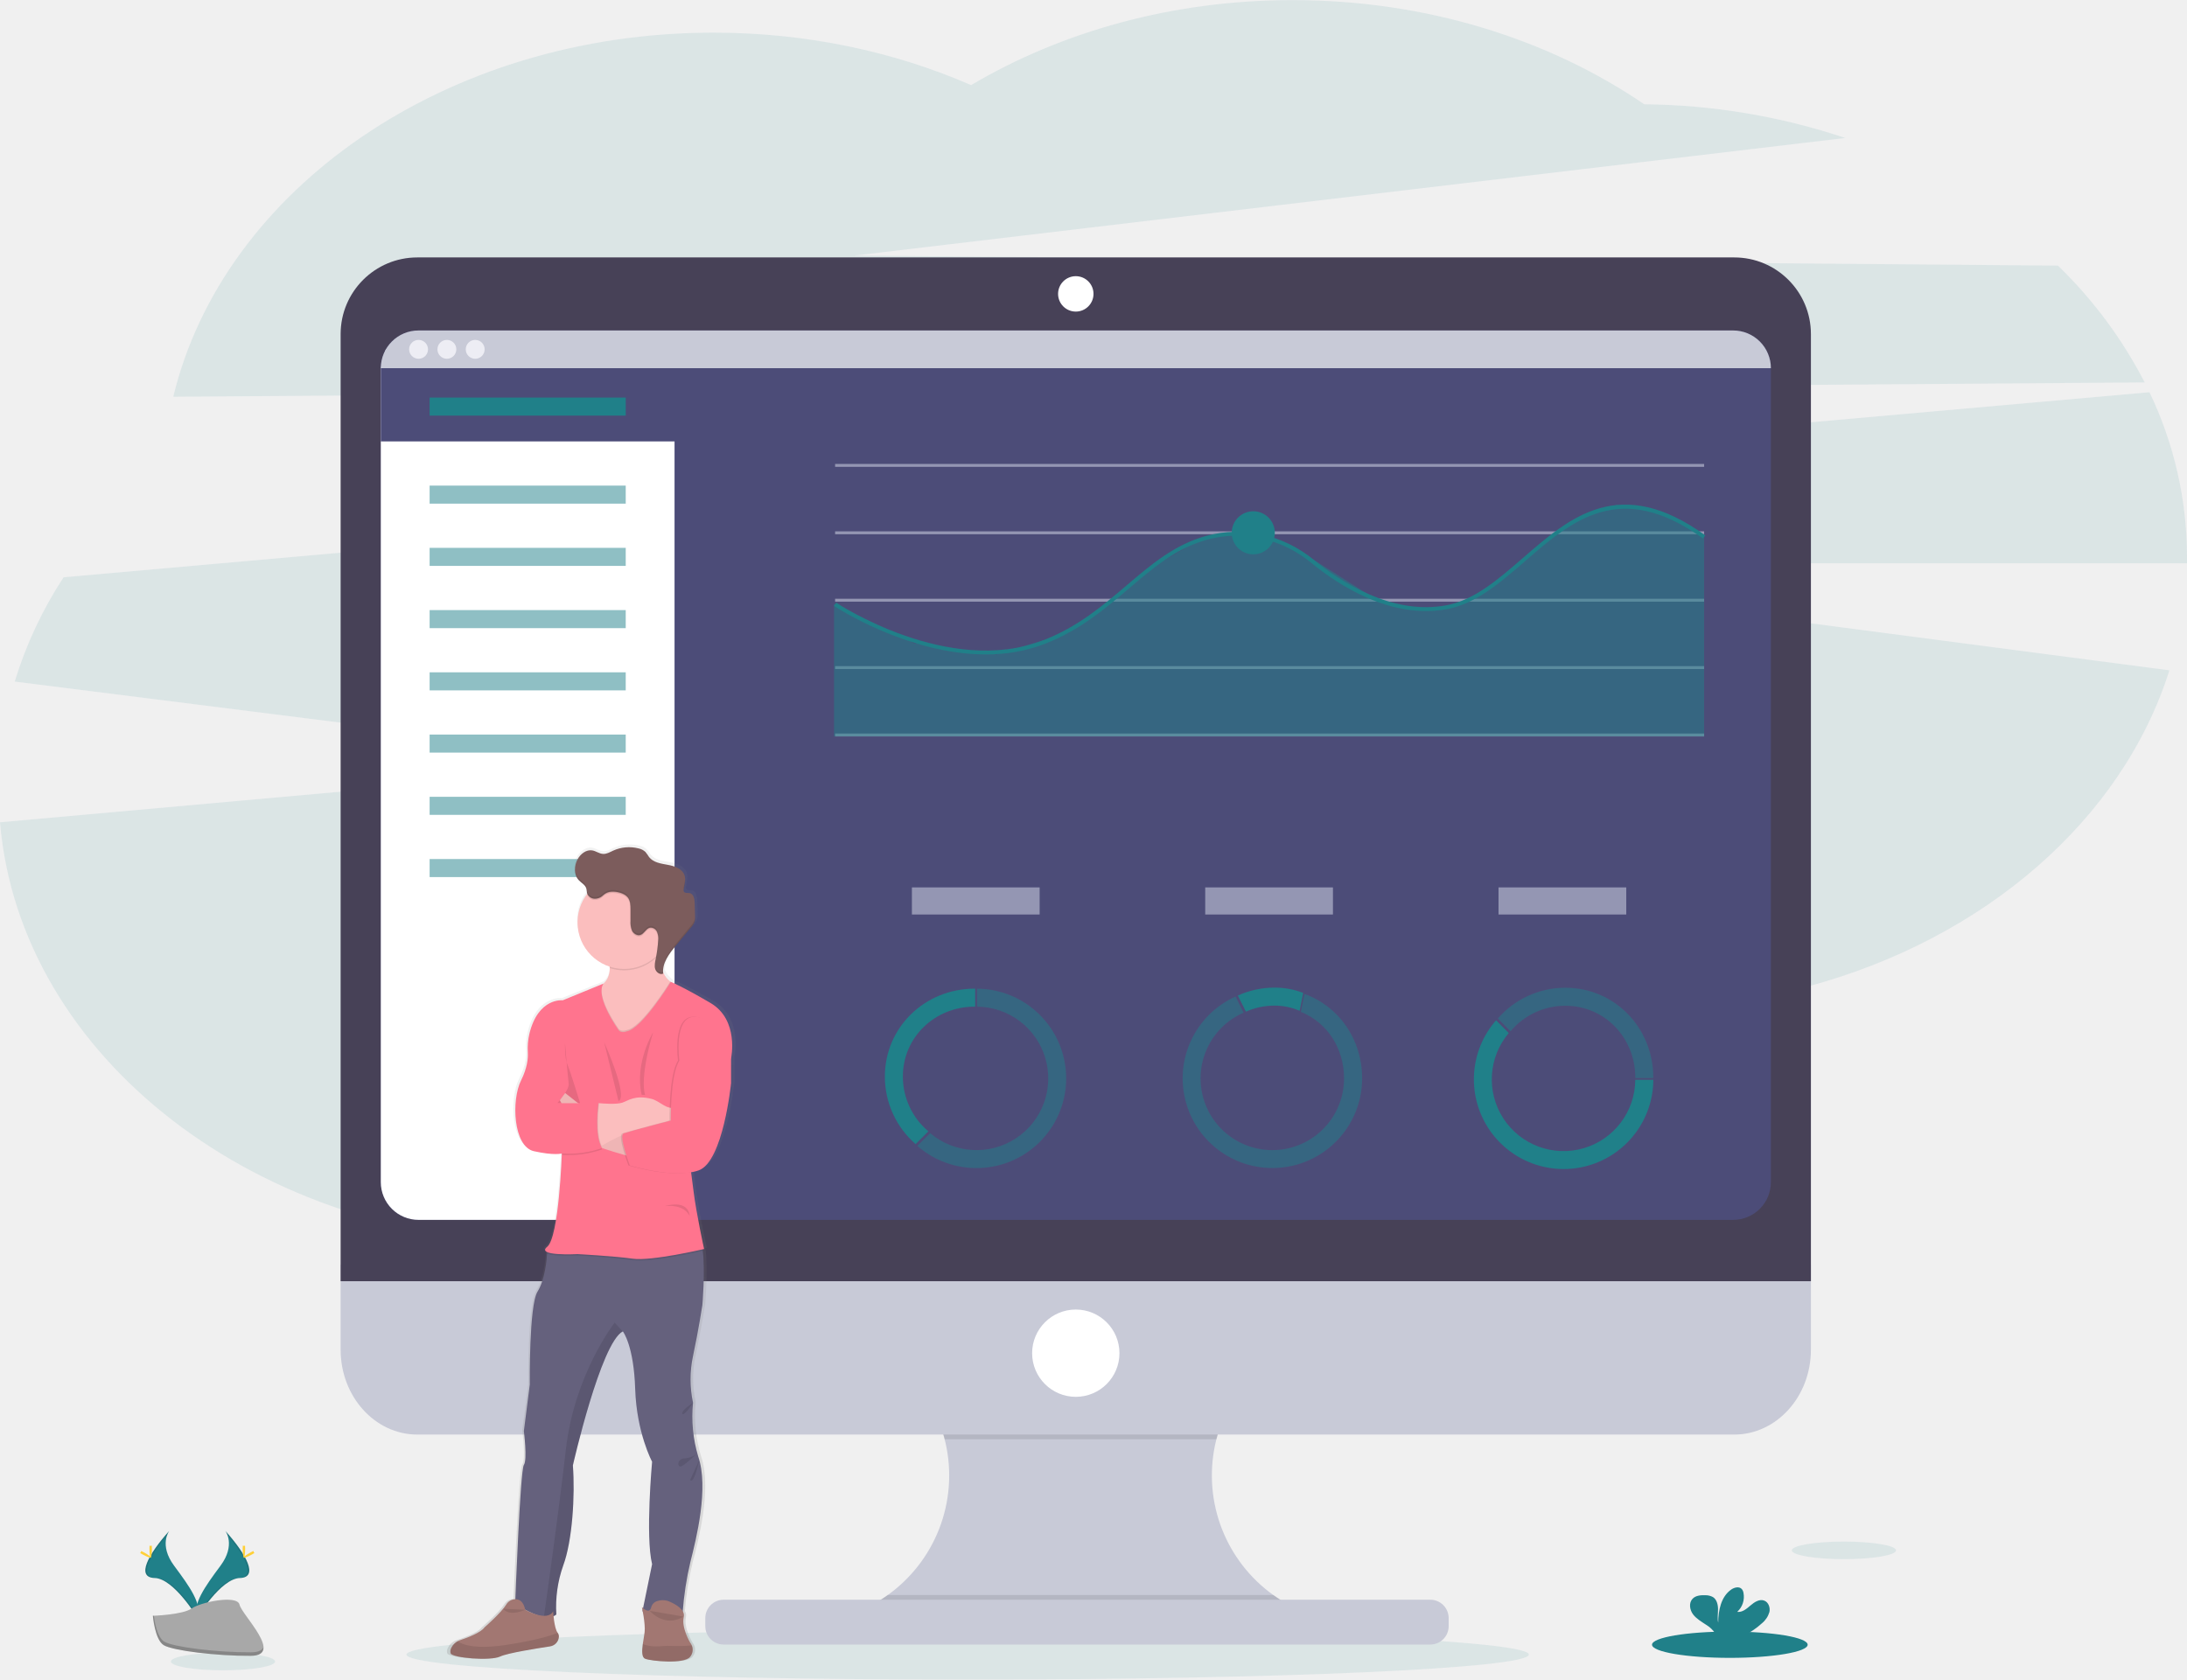
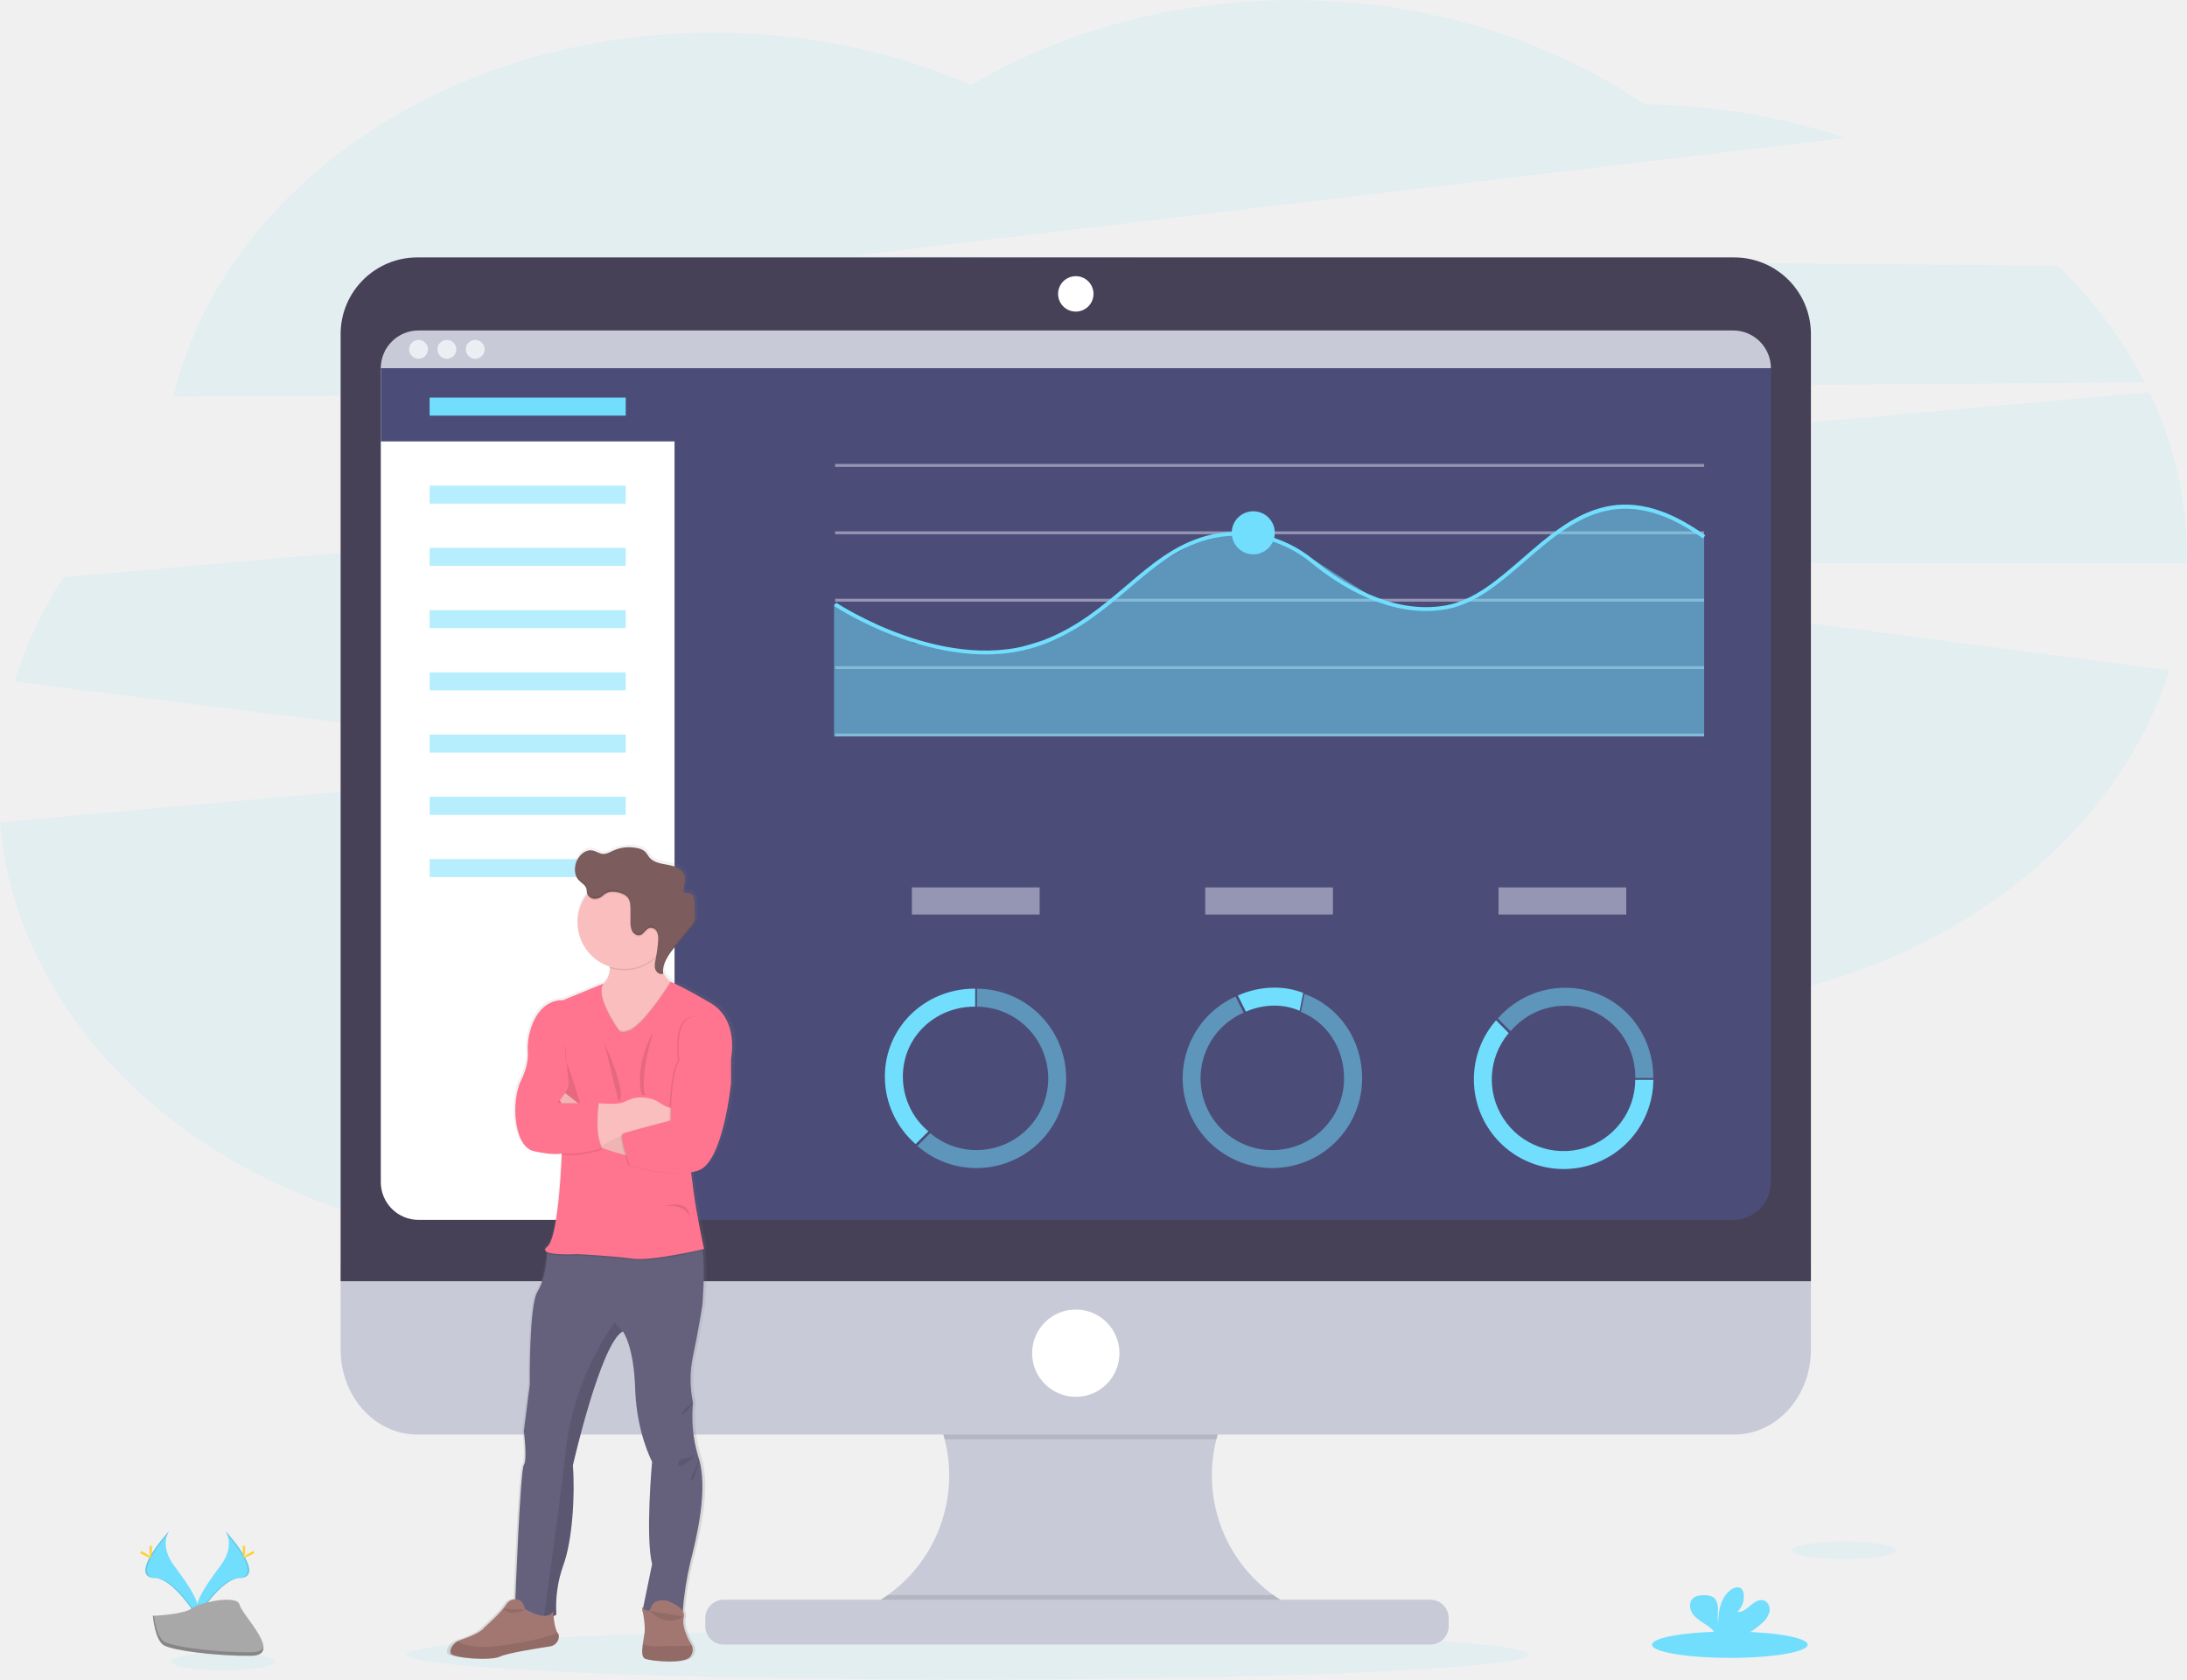
<svg xmlns="http://www.w3.org/2000/svg" id="cb7db7bb-371f-430c-ab8e-9f8547f8cfe6" data-name="Layer 1" width="1130" height="868.1" viewBox="0 0 1130 868.1">
  <defs>
    <linearGradient id="be60935f-ac8f-4117-88a8-c3e19524f342" x1="340.5" y1="874.69" x2="340.5" y2="452.37" gradientUnits="userSpaceOnUse">
      <stop offset="0" stop-color="gray" stop-opacity="0.25" />
      <stop offset="0.54" stop-color="gray" stop-opacity="0.12" />
      <stop offset="1" stop-color="gray" stop-opacity="0.1" />
    </linearGradient>
  </defs>
-   <path d="M1143.14,213.61a231.21,231.21,0,0,0-44.83-60.38l-621.86-5.18,512-60.79A337.39,337.39,0,0,0,884.57,69.84C835.28,36.19,771.93,16,702.83,16c-62,0-119.33,16.29-166.07,43.93-39.72-17.3-85-27.11-133.11-27.11-138.17,0-253.3,80.9-279.13,188.19Z" transform="translate(-35 -15.95)" fill="#208089" opacity="0.1" />
-   <path d="M1165,303.59a197,197,0,0,0-19.38-84.92L67.86,314.31a209.54,209.54,0,0,0-25.25,53.91l333.75,42.06L35,440.94C45.27,562.4,168.43,658.3,318.88,658.3c75.73,0,144.54-24.3,195.53-63.93,51.15,40.38,120.62,65.21,197.17,65.21,113.57,0,211.6-54.67,257.25-133.71,91.58-24.58,162.72-86.28,187.07-163.47L733.83,307.06H1165C1165,305.9,1165,304.75,1165,303.59Z" transform="translate(-35 -15.95)" fill="#208089" opacity="0.1" />
-   <ellipse cx="499.98" cy="855.15" rx="289.98" ry="12.94" fill="#208089" opacity="0.1" />
+   <path d="M1143.14,213.61a231.21,231.21,0,0,0-44.83-60.38l-621.86-5.18,512-60.79A337.39,337.39,0,0,0,884.57,69.84C835.28,36.19,771.93,16,702.83,16c-62,0-119.33,16.29-166.07,43.93-39.72-17.3-85-27.11-133.11-27.11-138.17,0-253.3,80.9-279.13,188.19Z" transform="translate(-35 -15.95)" fill="#70defc" opacity="0.1" />
+   <path d="M1165,303.59a197,197,0,0,0-19.38-84.92L67.86,314.31a209.54,209.54,0,0,0-25.25,53.91l333.75,42.06L35,440.94C45.27,562.4,168.43,658.3,318.88,658.3c75.73,0,144.54-24.3,195.53-63.93,51.15,40.38,120.62,65.21,197.17,65.21,113.57,0,211.6-54.67,257.25-133.71,91.58-24.58,162.72-86.28,187.07-163.47L733.83,307.06H1165C1165,305.9,1165,304.75,1165,303.59Z" transform="translate(-35 -15.95)" fill="#70defc" opacity="0.1" />
+   <ellipse cx="499.98" cy="855.15" rx="289.98" ry="12.94" fill="#70defc" opacity="0.1" />
  <path d="M707.09,848.34v7.82H475.84v-6.35a76,76,0,0,0,5.23-140.37H705.52a76,76,0,0,0,1.57,138.9Z" transform="translate(-35 -15.95)" fill="#c8cad7" />
  <path d="M705.52,709.44a76.11,76.11,0,0,0-42,50.39H523.08a76.13,76.13,0,0,0-42-50.39Z" transform="translate(-35 -15.95)" opacity="0.1" />
  <path d="M211,669.6v43.9c0,24.24,17.74,43.89,39.63,43.89H931.05c21.89,0,39.63-19.65,39.63-43.89V669.6Z" transform="translate(-35 -15.95)" fill="#c8cad7" />
  <path d="M707.09,848.34v7.82H475.84v-6.35a76,76,0,0,0,17.83-9.5H692.91A76.39,76.39,0,0,0,707.09,848.34Z" transform="translate(-35 -15.95)" opacity="0.1" />
  <rect x="364.42" y="826.8" width="384.09" height="23.17" rx="9.5" ry="9.5" fill="#c8cad7" />
  <path d="M970.68,188.57A39.62,39.62,0,0,0,931.05,149H250.66A39.62,39.62,0,0,0,211,188.57V678.14H970.68Z" transform="translate(-35 -15.95)" fill="#474157" />
  <path d="M950,206.25V626.92a19.5,19.5,0,0,1-19.51,19.51H251.27a19.5,19.5,0,0,1-19.51-19.51V206.25a19.51,19.51,0,0,1,19.51-19.51H930.44A19.51,19.51,0,0,1,950,206.25Z" transform="translate(-35 -15.95)" fill="#4c4c78" />
  <circle cx="555.85" cy="151.89" r="9.15" fill="#fff" />
  <circle cx="555.85" cy="699.38" r="22.56" fill="#fff" />
  <path d="M383.53,196.5V646.43H251.27a19.5,19.5,0,0,1-19.51-19.51V206.25l.71-2.65,1.9-7.1Z" transform="translate(-35 -15.95)" fill="#fff" />
  <polygon points="365.5 187.65 365.5 228.15 196.76 228.15 196.76 190.3 197.47 187.65 365.5 187.65" fill="#4c4c78" />
  <path d="M950,206.25H231.76a19.5,19.5,0,0,1,19.51-19.5H930.44A19.5,19.5,0,0,1,950,206.25Z" transform="translate(-35 -15.95)" fill="#c8cad7" />
  <circle cx="216.27" cy="180.55" r="4.88" fill="#ededf4" />
  <circle cx="230.9" cy="180.55" r="4.88" fill="#ededf4" />
  <circle cx="245.53" cy="180.55" r="4.88" fill="#ededf4" />
-   <rect x="221.98" y="205.48" width="101.33" height="9.33" fill="#208089" />
-   <rect x="221.98" y="250.98" width="101.33" height="9.33" fill="#208089" opacity="0.5" />
-   <rect x="221.98" y="283.15" width="101.33" height="9.33" fill="#208089" opacity="0.5" />
-   <rect x="221.98" y="315.32" width="101.33" height="9.33" fill="#208089" opacity="0.5" />
-   <rect x="221.98" y="347.48" width="101.33" height="9.33" fill="#208089" opacity="0.5" />
-   <rect x="221.98" y="379.65" width="101.33" height="9.33" fill="#208089" opacity="0.5" />
-   <rect x="221.98" y="411.82" width="101.33" height="9.33" fill="#208089" opacity="0.5" />
-   <rect x="221.98" y="443.98" width="101.33" height="9.33" fill="#208089" opacity="0.5" />
+   <rect x="221.98" y="205.48" width="101.33" height="9.33" fill="#70defc" />
+   <rect x="221.98" y="250.98" width="101.33" height="9.33" fill="#70defc" opacity="0.5" />
+   <rect x="221.98" y="283.15" width="101.33" height="9.33" fill="#70defc" opacity="0.5" />
+   <rect x="221.98" y="315.32" width="101.33" height="9.33" fill="#70defc" opacity="0.5" />
+   <rect x="221.98" y="347.48" width="101.33" height="9.33" fill="#70defc" opacity="0.5" />
+   <rect x="221.98" y="379.65" width="101.33" height="9.33" fill="#70defc" opacity="0.5" />
+   <rect x="221.98" y="411.82" width="101.33" height="9.33" fill="#70defc" opacity="0.5" />
+   <rect x="221.98" y="443.98" width="101.33" height="9.33" fill="#70defc" opacity="0.5" />
  <rect x="431.49" y="239.79" width="449.01" height="1.5" fill="#dce0ed" opacity="0.5" />
  <rect x="431.49" y="274.62" width="449.01" height="1.5" fill="#dce0ed" opacity="0.5" />
  <rect x="431.49" y="309.46" width="449.01" height="1.5" fill="#dce0ed" opacity="0.5" />
  <rect x="431.49" y="344.29" width="449.01" height="1.5" fill="#dce0ed" opacity="0.5" />
  <rect x="431.49" y="379.12" width="449.01" height="1.5" fill="#dce0ed" opacity="0.5" />
-   <polygon points="880.51 380.61 430.94 380.61 430.94 312.11 472.17 332.43 514.84 338.21 552.28 326.92 597.45 291.89 620.17 278.77 636.78 275.57 652.67 276.42 678.81 289.33 714.33 311.96 742.21 315.55 764.32 307.93 811.17 269.55 835.09 261.02 860.12 264.89 880.51 276.66 880.51 380.61" fill="#208089" opacity="0.5" />
-   <path d="M544.3,354.18c-40.48,0-77.9-24.76-78.36-25.08l1.11-1.66c.58.39,58.16,38.49,107.09,19.4C592,339.89,604.68,329.06,617,318.6c12.83-10.93,24.95-21.26,41.46-25.74,19-5.13,39.65-.48,55.38,12.44,13.44,11.05,40.22,28.8,68.51,23.49,14.42-2.7,26.58-13.24,39.45-24.39C846.44,283,872,260.91,916.09,292.63l-1.17,1.62c-42.85-30.79-67.76-9.21-91.84,11.66-13.08,11.34-25.44,22-40.39,24.85-29.1,5.45-56.44-12.64-70.15-23.91-15.23-12.52-35.26-17-53.58-12.05-16.09,4.36-28,14.54-40.69,25.32-12.41,10.57-25.25,21.51-43.4,28.59A83.88,83.88,0,0,1,544.3,354.18Z" transform="translate(-35 -15.95)" fill="#208089" />
-   <circle cx="647.55" cy="275.37" r="11.13" fill="#208089" />
+   <polygon points="880.51 380.61 430.94 380.61 430.94 312.11 472.17 332.43 514.84 338.21 552.28 326.92 597.45 291.89 620.17 278.77 636.78 275.57 652.67 276.42 678.81 289.33 714.33 311.96 742.21 315.55 764.32 307.93 811.17 269.55 835.09 261.02 860.12 264.89 880.51 276.66 880.51 380.61" fill="#70defc" opacity="0.5" />
+   <path d="M544.3,354.18c-40.48,0-77.9-24.76-78.36-25.08l1.11-1.66c.58.39,58.16,38.49,107.09,19.4C592,339.89,604.68,329.06,617,318.6c12.83-10.93,24.95-21.26,41.46-25.74,19-5.13,39.65-.48,55.38,12.44,13.44,11.05,40.22,28.8,68.51,23.49,14.42-2.7,26.58-13.24,39.45-24.39C846.44,283,872,260.91,916.09,292.63l-1.17,1.62c-42.85-30.79-67.76-9.21-91.84,11.66-13.08,11.34-25.44,22-40.39,24.85-29.1,5.45-56.44-12.64-70.15-23.91-15.23-12.52-35.26-17-53.58-12.05-16.09,4.36-28,14.54-40.69,25.32-12.41,10.57-25.25,21.51-43.4,28.59A83.88,83.88,0,0,1,544.3,354.18Z" transform="translate(-35 -15.95)" fill="#70defc" />
+   <circle cx="647.55" cy="275.37" r="11.13" fill="#70defc" />
  <path d="M403.62,533.19c-15.21-8.76-21-10.93-21-10.94l-.31-.22a12.66,12.66,0,0,1-3.84-4.85c0-.35,0-.7,0-1v.1c.25-4.64,3.54-8.85,6.67-12.53q4-4.71,8-9.41A9.19,9.19,0,0,0,395.2,491a7.49,7.49,0,0,0,.22-2c0-.28,0-.55,0-.82,0-2.34-.11-4.68-.19-7-.08-2.05-.6-4.62-2.65-5-1.06-.22-2.46.16-3-.75a1.68,1.68,0,0,1-.14-1.21s0,.06,0,.09a.52.52,0,0,1,0-.11,27.65,27.65,0,0,0,.76-4.81,6.9,6.9,0,0,0-.33-2.43c-1.19-3.39-5.26-4.78-8.86-5.42s-7.64-1.19-9.9-4a32.74,32.74,0,0,0-2-2.71,7.88,7.88,0,0,0-3.69-1.82,20.72,20.72,0,0,0-13.38,1.17c-1.74.78-3.49,1.82-5.4,1.71s-3.68-1.5-5.64-1.83c-3.16-.54-6.19,1.79-7.75,4.54a11,11,0,0,0-1.43,5.35c0,.1,0,.21,0,.31h0a7.86,7.86,0,0,0,2.06,5.46c1.36,1.42,3.39,2.39,4,4.25.23.76.18,1.58.38,2.34,0,.1.06.19.09.29l-.11.13a23.77,23.77,0,0,0-5,14.62,24.26,24.26,0,0,0,17,23c0,.23,0,.47,0,.72a10.34,10.34,0,0,1-3.3,8.05l-21.58,8.66s-13-1.54-17.68,17.45a32.16,32.16,0,0,0-.8,9.63c.17,2.87-.23,7.91-3.56,14.43-5.33,10.44-4.12,34.39,6.78,36.76,10.29,2.24,14.32,1.31,14.74,1.2l0,.42c-.17,4.5-1.8,43.26-7.73,48-1.65,1.29-1.34,2.17,0,2.76,0,0,0,.25,0,.7-.18,2.84-1.1,13.63-5.07,19.78C307.48,690,308,731,308,731l-3.14,24.19s1.93,14.94,0,17.55c-1.73,2.33-4,57.61-4.52,69.59h-.2a5.83,5.83,0,0,0-4.66,2.84C292.9,849.31,284,856.94,284,856.94c-1.93,2.75-9.09,5.38-12.87,6.62a8.25,8.25,0,0,0-1.46.63,7.68,7.68,0,0,0-3.25,3.42,3.66,3.66,0,0,0-.34,2.85c1,2.37,21.07,4,26.15,1.66,4-1.86,19.84-4.32,26.42-5.28a5.42,5.42,0,0,0,4.7-4.7,3.1,3.1,0,0,0-.6-2.35h0c-1.26-1.56-1.91-5.82-2.2-8.6a5.85,5.85,0,0,0,1.48-.88,63.09,63.09,0,0,1,3.63-25.38c4.84-12.8,6.3-36.52,5.09-51.94,0,0,14.77-63.57,26.4-69.5h0c.18.22,5.82,7.46,6.54,29.88.72,22.77,8.95,37.71,8.95,37.71s-3.63,38.66,0,53.13L367.87,847a7.39,7.39,0,0,1-.57-.52s.14.64.34,1.65l-.1.48.2.05c.54,2.85,1.34,7.82,1,10.74-.19,1.67-.65,3.94-1,6.18-.5,3.51-.64,6.92,1.21,7.66,3,1.22,20.83,2.89,23.86-1a5.61,5.61,0,0,0,.88-5.86,6,6,0,0,0-.88-1.49s-4.73-7.73-3.39-13.18a4,4,0,0,0-.57-3.12A161.08,161.08,0,0,1,393,823c3-11.41,9.42-36.43,4.72-52.89h0c-.18-.64-.38-1.28-.6-1.9a71,71,0,0,1-2.67-27.75,56.41,56.41,0,0,1,0-24.19C397.33,703,399.36,690,399.36,690s1.6-17.55.2-28.31l-.09-.69.76-.17s-4.11-18.26-5.57-29.88c-.34-2.75-.79-6.22-1.28-9.93a26.22,26.22,0,0,0,3.95-1c13.08-4.51,17.19-45.31,17.19-45.31V561.77S418.88,542,403.62,533.19Zm-97.43,315-.64-.34h0Z" transform="translate(-35 -15.95)" fill="url(#be60935f-ac8f-4117-88a8-c3e19524f342)" />
  <path d="M395.73,768.6c5.67,16.31-1,42.78-4,54.6a165.7,165.7,0,0,0-4,26,55,55,0,0,1-20.8-.48l5-24.34c-3.54-14.42,0-52.95,0-52.95s-8-14.9-8.74-37.59c-.7-22.33-6.2-29.55-6.38-29.78h0C345.38,710,331,773.33,331,773.33c1.18,15.36-.24,39-5,51.77a64.05,64.05,0,0,0-3.55,25.29c-1.65,1.39-3.95,1.63-6.43,1.23-6.75-1.09-14.84-6.91-14.84-6.91s2.6-69,4.49-71.62,0-17.49,0-17.49l3.07-24.11s-.47-40.89,4-48c3.88-6.13,4.77-16.89,4.95-19.71,0-.45,0-.7,0-.7l6.84-8.19s66.19-5,71.15,0c1.22,1.22,2,4,2.42,7.48,1.36,10.72-.2,28.21-.2,28.21s-2,13-4.82,26.23a57.4,57.4,0,0,0,0,24.11A72,72,0,0,0,395.73,768.6Z" transform="translate(-35 -15.95)" fill="#65617d" />
  <path d="M391.59,872.25c-2.95,3.9-20.32,2.25-23.28,1-1.81-.75-1.67-4.14-1.18-7.64.31-2.23.76-4.5.94-6.15.48-4.26-1.41-12.89-1.41-12.89s3.9,4.14,4.84,0a4.5,4.5,0,0,1,3.37-3.2,8.84,8.84,0,0,1,6.14.38c3.07,1.33,8.19,4.17,7.27,8-1.3,5.43,3.31,13.13,3.31,13.13a5.93,5.93,0,0,1,.86,1.49A5.67,5.67,0,0,1,391.59,872.25Z" transform="translate(-35 -15.95)" fill="#a27772" />
  <path d="M391.59,872.25c-2.95,3.9-20.32,2.25-23.28,1-1.81-.75-1.67-4.14-1.18-7.64,1.86.87,5,1.6,10.32,1.11a28.9,28.9,0,0,1,3.72-.12,85.06,85.06,0,0,0,11.28-.22A5.67,5.67,0,0,1,391.59,872.25Z" transform="translate(-35 -15.95)" opacity="0.1" />
  <path d="M331,773.33c1.18,15.36-.24,39-5,51.77a64.05,64.05,0,0,0-3.55,25.29c-1.65,1.39-3.95,1.63-6.43,1.23,1.43-10,7.5-52.93,11.4-86.86,4.43-38.65,25.17-65.24,25.17-65.24l4.14,4.55C345.38,710,331,773.33,331,773.33Z" transform="translate(-35 -15.95)" opacity="0.1" />
  <path d="M384.5,524.9l-2.89,14.18-14.13,23.76-17.43-7.45s-23.7-24.82-8.81-28.36a13.13,13.13,0,0,0,4.95-2.2c2.92-2.21,3.84-5.41,3.86-8.55a26.29,26.29,0,0,0-2.42-10.17l30.49-9.57a48.52,48.52,0,0,0-2.19,12.35c-.23,8.3,2.85,12.4,5.38,14.35A9.06,9.06,0,0,0,384.5,524.9Z" transform="translate(-35 -15.95)" fill="#fbbebe" />
  <path d="M378.12,496.54a48.52,48.52,0,0,0-2.19,12.35,24.1,24.1,0,0,1-25.88,7.39,26.29,26.29,0,0,0-2.42-10.17Z" transform="translate(-35 -15.95)" opacity="0.1" />
  <path d="M381.61,492.64a24.11,24.11,0,1,1-24.11-24.11A24.05,24.05,0,0,1,381.61,492.64Z" transform="translate(-35 -15.95)" fill="#fbbebe" />
  <path d="M384.5,524.9l-2.89,14.18-14.13,23.76-17.43-7.45s-23.7-24.82-8.81-28.36a13.13,13.13,0,0,0,4.95-2.2c-2.69,7.39,8.41,22.76,8.41,22.76,1.29,1.9,4.26.71,4.26.71,7.14-1.08,20.31-21.64,22.45-25.06A9.06,9.06,0,0,0,384.5,524.9Z" transform="translate(-35 -15.95)" opacity="0.1" />
  <path d="M398.15,662.39c-4.2,1-27.42,6.09-36.22,4.81-9.69-1.42-28.54-2.36-28.54-2.36s-12,.64-15.68-1c0-.45,0-.7,0-.7l6.84-8.19s66.19-5,71.15,0C397,656.13,397.7,658.9,398.15,662.39Z" transform="translate(-35 -15.95)" opacity="0.1" />
  <path d="M354.6,548.3s-12.47-17.27-7.77-24l-21.07,8.64s-12.68-1.54-17.25,17.38a33,33,0,0,0-.79,9.61c.17,2.85-.22,7.87-3.47,14.37-5.2,10.4-4,34.28,6.62,36.64s14.42,1.18,14.42,1.18-1.42,43.26-7.56,48.22,15.67,3.78,15.67,3.78,18.84,1,28.53,2.37,36.87-5,36.87-5-4-18.2-5.44-29.78-4.72-36.24-4.72-36.24l24.11-32.66s4.25-19.74-10.64-28.48-20.5-10.9-20.5-10.9-15,24.37-22.76,25.55C358.85,549,355.89,550.2,354.6,548.3Z" transform="translate(-35 -15.95)" fill="#ff748e" />
  <path d="M326.94,555.16s-.23,7.8,1.19,10.87,6.61,20.09,6.61,20.09H322.93s6.38-6.85,5.91-10.16S326.94,555.16,326.94,555.16Z" transform="translate(-35 -15.95)" opacity="0.1" />
  <path d="M361.93,614s-26.1-6.38-28.53-11.81-9.14-17.61-9.14-17.61l2.75-3.71,12.7,10s15.13,12,22.22,13.24S361.93,614,361.93,614Z" transform="translate(-35 -15.95)" fill="#fbbebe" />
  <path d="M361.93,614s-26.1-6.38-28.53-11.81-9.14-17.61-9.14-17.61l2.75-3.71,12.7,10s15.13,12,22.22,13.24S361.93,614,361.93,614Z" transform="translate(-35 -15.95)" opacity="0.05" />
  <path d="M384.5,583.29v14.16h-2.28a66.24,66.24,0,0,0-32.14,8.32l-4.26,2.36-1.15.64-7.33-16.5,6.86-6.15.35,0c1.68.16,8.93.76,12-.27s6.55-4.14,15.14-1.94c4.24,1.08,7.85,5.83,12,4.35Z" transform="translate(-35 -15.95)" fill="#fbbebe" />
  <path d="M407.31,557.52l4.73,5.32v12.88s-4,40.66-16.78,45.15-35.55-2.6-35.55-2.6-5.89-15.6-3.14-16.55,24.34-6.64,24.34-6.64-.31-23.85,4.42-30.94c0,0-3.07-22.22,7.56-22.69S407.31,557.52,407.31,557.52Z" transform="translate(-35 -15.95)" opacity="0.1" />
  <path d="M408,557.52l4.73,5.32v12.88s-4,40.66-16.79,45.15-35.54-2.6-35.54-2.6-5.89-15.6-3.14-16.55,24.33-6.64,24.33-6.64-.3-23.85,4.43-30.94c0,0-3.08-22.22,7.56-22.69S408,557.52,408,557.52Z" transform="translate(-35 -15.95)" fill="#ff748e" />
  <path d="M375,502.88a9.31,9.31,0,0,0-.54-4.6,3.53,3.53,0,0,0-3.74-2.16c-2,.47-2.9,3.1-4.88,3.73-1.67.53-3.5-.65-4.3-2.21a11.3,11.3,0,0,1-.82-5.14c0-2,0-3.95,0-5.93,0-2.15-.07-4.47-1.4-6.16-1.65-2.1-5.52-3-8.1-2.93a6.87,6.87,0,0,0-4.63,1.86,6,6,0,0,1-4.87,1.74,4.21,4.21,0,0,1-3.39-2.94.24.24,0,0,1,0-.08,24.11,24.11,0,1,1,35.86,32A66.79,66.79,0,0,0,375,502.88Z" transform="translate(-35 -15.95)" opacity="0.1" />
  <path d="M341.71,480.37a4.24,4.24,0,0,1-3.4-2.94c-.19-.76-.14-1.58-.37-2.33-.55-1.86-2.53-2.83-3.86-4.24-2.66-2.82-2.49-7.47-.61-10.87,1.53-2.74,4.48-5.05,7.57-4.52,1.91.34,3.56,1.7,5.5,1.82s3.57-.92,5.27-1.7a19.84,19.84,0,0,1,13.06-1.16,7.56,7.56,0,0,1,3.6,1.81,30.59,30.59,0,0,1,1.92,2.7c2.2,2.81,6.15,3.36,9.66,4s7.49,2,8.64,5.41c.77,2.24,0,4.67-.41,7a2,2,0,0,0,.09,1.45c.55.91,1.92.53,3,.74,2,.42,2.5,3,2.57,5q.14,3.48.19,7a9,9,0,0,1-.2,2.59,9.17,9.17,0,0,1-2,3.25l-7.81,9.38c-3.46,4.16-7.13,9-6.44,14.37-1.64.73-3.58-.68-4.12-2.4s-.11-3.56.26-5.32a65.36,65.36,0,0,0,1.23-9.23,9.34,9.34,0,0,0-.54-4.61,3.54,3.54,0,0,0-3.75-2.16c-2,.47-2.89,3.1-4.87,3.73-1.67.54-3.5-.65-4.3-2.21a11.43,11.43,0,0,1-.82-5.14v-5.93c0-2.15-.07-4.47-1.4-6.16-1.64-2.1-5.52-3-8.1-2.93a6.87,6.87,0,0,0-4.63,1.86A6,6,0,0,1,341.71,480.37Z" transform="translate(-35 -15.95)" fill="#7c5c5c" />
  <path d="M347.15,554.57l7.41,30.4S360.39,584.94,347.15,554.57Z" transform="translate(-35 -15.95)" opacity="0.1" />
  <path d="M372.45,549.48s-9.7,15.88-5.91,32.29l1.8.13S365.12,574.3,372.45,549.48Z" transform="translate(-35 -15.95)" opacity="0.1" />
  <path d="M378.59,639.31s11.9-3.94,12.77,5.2C391.36,644.51,389.11,638.24,378.59,639.31Z" transform="translate(-35 -15.95)" opacity="0.1" />
  <path d="M344.2,586.83s-2.36,16.55,1.89,23.17a51.94,51.94,0,0,1-20.8,2.83l-1.42-26Z" transform="translate(-35 -15.95)" opacity="0.1" />
  <path d="M345.82,608.13l-1.15.64-7.33-16.5,6.86-6.15h.35v0C344.44,586.92,342.53,601.13,345.82,608.13Z" transform="translate(-35 -15.95)" opacity="0.1" />
  <path d="M344.2,586.12s-2.36,16.55,1.89,23.17a51.94,51.94,0,0,1-20.8,2.83l-8.27-26Z" transform="translate(-35 -15.95)" fill="#ff748e" />
  <path d="M323.75,862.19a5.34,5.34,0,0,1-4.59,4.68c-6.41,1-21.88,3.4-25.78,5.26-5,2.37-24.58.71-25.53-1.65a3.75,3.75,0,0,1,.34-2.85,7.79,7.79,0,0,1,4.59-4c3.7-1.24,10.68-3.85,12.56-6.59,0,0,8.7-7.62,11.18-11.73a5.66,5.66,0,0,1,4.55-2.83c2.07-.1,4.37.95,5.32,5.48,0,0,11.34,6.47,14.41.8,0,0,.47,8.71,2.35,11.1h0A3.13,3.13,0,0,1,323.75,862.19Z" transform="translate(-35 -15.95)" fill="#a27772" />
  <path d="M323.75,862.19a5.34,5.34,0,0,1-4.59,4.68c-6.41,1-21.88,3.4-25.78,5.26-5,2.37-24.58.71-25.53-1.65a3.75,3.75,0,0,1,.34-2.85,7.57,7.57,0,0,1,3.17-3.4c3.2,2.12,10.3,4.2,25.92,1.76,14.9-2.33,22.27-4.61,25.87-6.16h0A3.13,3.13,0,0,1,323.75,862.19Z" transform="translate(-35 -15.95)" opacity="0.1" />
  <g opacity="0.1">
    <path d="M388.25,475.67a.5.5,0,0,0,0-.12,21.55,21.55,0,0,0,.73-5.36,33.89,33.89,0,0,1-.73,4.3A2.62,2.62,0,0,0,388.25,475.67Z" transform="translate(-35 -15.95)" />
    <path d="M374.46,497.79a7,7,0,0,1,.58,2.7,8.11,8.11,0,0,0-.58-3.76,3.55,3.55,0,0,0-3.75-2.17c-2,.47-2.89,3.11-4.87,3.74-1.67.53-3.5-.66-4.3-2.22a11.17,11.17,0,0,1-.82-5.14c0-2,0-3.95,0-5.92,0-2.15-.07-4.47-1.4-6.16-1.65-2.11-5.52-3-8.11-2.94a6.83,6.83,0,0,0-4.62,1.87,6,6,0,0,1-4.87,1.73,4.19,4.19,0,0,1-3.4-2.94c-.2-.76-.14-1.57-.37-2.33-.55-1.86-2.53-2.82-3.86-4.23a7.78,7.78,0,0,1-2-5,8.09,8.09,0,0,0,2,6.06c1.33,1.41,3.31,2.38,3.86,4.24.23.75.17,1.57.37,2.33a4.23,4.23,0,0,0,3.4,2.94,6,6,0,0,0,4.87-1.74A6.93,6.93,0,0,1,351.2,477c2.59-.08,6.46.84,8.11,2.94,1.33,1.69,1.39,4,1.4,6.16,0,2,0,3.95,0,5.92a11.19,11.19,0,0,0,.82,5.15c.8,1.56,2.63,2.74,4.3,2.21,2-.63,2.85-3.26,4.87-3.74A3.57,3.57,0,0,1,374.46,497.79Z" transform="translate(-35 -15.95)" />
    <path d="M393.89,491.28a9.3,9.3,0,0,1-2,3.26q-3.92,4.68-7.81,9.37c-3.28,3.95-6.76,8.52-6.51,13.56.24-4.62,3.46-8.82,6.51-12.49l7.81-9.38a9.26,9.26,0,0,0,2-3.25,9,9,0,0,0,.2-2.6A6.48,6.48,0,0,1,393.89,491.28Z" transform="translate(-35 -15.95)" />
    <path d="M373.51,515.89a5.58,5.58,0,0,1-.24-1.27,6.33,6.33,0,0,0,.24,2.33c.53,1.72,2.48,3.13,4.12,2.4,0-.35-.07-.7-.08-1C375.93,519,374,517.57,373.51,515.89Z" transform="translate(-35 -15.95)" />
  </g>
  <path d="M295,847.42s2.47,4.34,11.43.51" transform="translate(-35 -15.95)" opacity="0.1" />
  <path d="M370.65,848.46s7.73,9.09,17.46,3" transform="translate(-35 -15.95)" opacity="0.1" />
  <path d="M393.13,740.94s-5.46,3.41-5.64,5.36,2.82-1.42,2.82-1.42Z" transform="translate(-35 -15.95)" opacity="0.1" />
  <path d="M395.28,767.08a11.33,11.33,0,0,1-6.72,2.62c-4.08.18-3.74,5.5-1.07,3.9S395.28,767.08,395.28,767.08Z" transform="translate(-35 -15.95)" opacity="0.1" />
  <path d="M396.32,770.49s-2.62,12.86-4.75,10.38" transform="translate(-35 -15.95)" opacity="0.1" />
  <g opacity="0.5">
    <rect x="471.17" y="458.65" width="66" height="14" fill="#dce0ed" />
    <rect x="622.72" y="458.65" width="66" height="14" fill="#dce0ed" />
    <rect x="774.27" y="458.65" width="66" height="14" fill="#dce0ed" />
  </g>
-   <ellipse cx="952.73" cy="801.29" rx="26.93" ry="4.55" fill="#208089" opacity="0.1" />
-   <ellipse cx="115.22" cy="858.74" rx="26.93" ry="4.55" fill="#208089" opacity="0.1" />
-   <ellipse cx="893.79" cy="850.05" rx="40.21" ry="6.8" fill="#208089" />
-   <path d="M945.41,854.89a11.64,11.64,0,0,0,3.83-5.79c.5-2.3-.48-5.05-2.67-5.89-2.46-.94-5.09.76-7.09,2.49s-4.27,3.68-6.88,3.32a10.5,10.5,0,0,0,3.24-9.81,4.08,4.08,0,0,0-.9-2c-1.37-1.46-3.84-.84-5.48.31-5.2,3.66-6.65,10.72-6.68,17.08-.52-2.29-.08-4.68-.09-7s-.66-5-2.64-6.23a8,8,0,0,0-4-.94c-2.34-.09-4.95.14-6.54,1.85-2,2.13-1.47,5.69.25,8s4.36,3.8,6.77,5.42a15.13,15.13,0,0,1,4.84,4.61,4.81,4.81,0,0,1,.35.83h14.66A41.11,41.11,0,0,0,945.41,854.89Z" transform="translate(-35 -15.95)" fill="#208089" />
-   <path d="M151.45,807.19s5.5,7.19-2.53,18-14.65,20-12,26.77c0,0,12.12-20.15,22-20.43S162.3,819.31,151.45,807.19Z" transform="translate(-35 -15.95)" fill="#208089" />
+   <ellipse cx="952.73" cy="801.29" rx="26.93" ry="4.55" fill="#70defc" opacity="0.1" />
+   <ellipse cx="115.22" cy="858.74" rx="26.93" ry="4.55" fill="#70defc" opacity="0.1" />
+   <ellipse cx="893.79" cy="850.05" rx="40.21" ry="6.8" fill="#70defc" />
+   <path d="M945.41,854.89a11.64,11.64,0,0,0,3.83-5.79c.5-2.3-.48-5.05-2.67-5.89-2.46-.94-5.09.76-7.09,2.49s-4.27,3.68-6.88,3.32a10.5,10.5,0,0,0,3.24-9.81,4.08,4.08,0,0,0-.9-2c-1.37-1.46-3.84-.84-5.48.31-5.2,3.66-6.65,10.72-6.68,17.08-.52-2.29-.08-4.68-.09-7s-.66-5-2.64-6.23a8,8,0,0,0-4-.94c-2.34-.09-4.95.14-6.54,1.85-2,2.13-1.47,5.69.25,8s4.36,3.8,6.77,5.42a15.13,15.13,0,0,1,4.84,4.61,4.81,4.81,0,0,1,.35.83h14.66A41.11,41.11,0,0,0,945.41,854.89Z" transform="translate(-35 -15.95)" fill="#70defc" />
+   <path d="M151.45,807.19s5.5,7.19-2.53,18-14.65,20-12,26.77c0,0,12.12-20.15,22-20.43S162.3,819.31,151.45,807.19Z" transform="translate(-35 -15.95)" fill="#70defc" />
  <path d="M151.45,807.19a9,9,0,0,1,1.13,2.26c9.62,11.3,14.74,21.85,5.49,22.11-8.61.25-18.94,15.65-21.42,19.54a9.24,9.24,0,0,0,.29.89s12.12-20.15,22-20.43S162.3,819.31,151.45,807.19Z" transform="translate(-35 -15.95)" opacity="0.1" />
  <path d="M161.66,816.35c0,2.53-.28,4.58-.63,4.58s-.63-2-.63-4.58.35-1.34.7-1.34S161.66,813.82,161.66,816.35Z" transform="translate(-35 -15.95)" fill="#ffd037" />
  <path d="M165.17,819.37c-2.22,1.21-4.16,1.94-4.32,1.63s1.49-1.54,3.71-2.75,1.35-.33,1.51,0S167.39,818.16,165.17,819.37Z" transform="translate(-35 -15.95)" fill="#ffd037" />
-   <path d="M122.44,807.19s-5.5,7.19,2.53,18,14.65,20,12,26.77c0,0-12.11-20.15-22-20.43S111.59,819.31,122.44,807.19Z" transform="translate(-35 -15.95)" fill="#208089" />
+   <path d="M122.44,807.19s-5.5,7.19,2.53,18,14.65,20,12,26.77c0,0-12.11-20.15-22-20.43S111.59,819.31,122.44,807.19Z" transform="translate(-35 -15.95)" fill="#70defc" />
  <path d="M122.44,807.19a9,9,0,0,0-1.13,2.26c-9.62,11.3-14.74,21.85-5.49,22.11,8.61.25,18.94,15.65,21.42,19.54a7.16,7.16,0,0,1-.3.89s-12.11-20.15-22-20.43S111.59,819.31,122.44,807.19Z" transform="translate(-35 -15.95)" opacity="0.1" />
  <path d="M112.22,816.35c0,2.53.29,4.58.64,4.58s.63-2,.63-4.58-.35-1.34-.7-1.34S112.22,813.82,112.22,816.35Z" transform="translate(-35 -15.95)" fill="#ffd037" />
  <path d="M108.72,819.37c2.22,1.21,4.15,1.94,4.32,1.63s-1.49-1.54-3.71-2.75-1.35-.33-1.52,0S106.5,818.16,108.72,819.37Z" transform="translate(-35 -15.95)" fill="#ffd037" />
  <path d="M114,851.05s15.36-.48,20-3.77,23.63-7.24,24.78-1.95,23.08,26.29,5.74,26.43-40.29-2.7-44.91-5.51S114,851.05,114,851.05Z" transform="translate(-35 -15.95)" fill="#a8a8a8" />
  <path d="M164.79,869.92c-17.34.14-40.3-2.7-44.92-5.51-3.51-2.15-4.92-9.84-5.38-13.38l-.52,0s1,12.38,5.6,15.2,27.57,5.65,44.91,5.51c5,0,6.73-1.82,6.64-4.46C170.42,868.9,168.51,869.89,164.79,869.92Z" transform="translate(-35 -15.95)" opacity="0.2" />
-   <path d="M501.5,572.37c0-20.44,16.63-36.14,37.08-36.14h.29v-9.3h-.29c-25.58,0-46.38,19.87-46.38,45.44a46.26,46.26,0,0,0,15.89,34.9l6.59-6.59A37,37,0,0,1,501.5,572.37Z" transform="translate(-35 -15.95)" fill="#208089" />
-   <path d="M539.8,526.94v9.3a37.07,37.07,0,1,1-24.19,65.37L509,608.2a46.36,46.36,0,1,0,30.78-81.26Z" transform="translate(-35 -15.95)" fill="#208089" opacity="0.5" />
-   <path d="M843.8,535.76c20.44,0,36.14,16.63,36.14,37.08,0,.09,0,.19,0,.29h9.3c0-.1,0-.2,0-.29,0-25.57-19.87-46.38-45.44-46.38a46.24,46.24,0,0,0-34.9,15.89l6.59,6.59A37,37,0,0,1,843.8,535.76Z" transform="translate(-35 -15.95)" fill="#208089" opacity="0.5" />
-   <path d="M889.23,574.06h-9.3a37.07,37.07,0,1,1-65.37-24.19L808,543.28a46.36,46.36,0,1,0,81.26,30.78Z" transform="translate(-35 -15.95)" fill="#208089" />
-   <path d="M709,529.66l-1.85,9.26c13.61,5.49,22.31,18.83,22.31,34.38a37.07,37.07,0,1,1-51.93-33.95L673.41,531A46.36,46.36,0,1,0,738.8,573.3C738.8,553.23,726.92,536.11,709,529.66Z" transform="translate(-35 -15.95)" fill="#208089" opacity="0.5" />
-   <path d="M693.59,535.69a32.38,32.38,0,0,1,12.91,2.68l1.85-9.25a40.9,40.9,0,0,0-14.76-2.73,46.17,46.17,0,0,0-19,4.09l4.16,8.33A36.69,36.69,0,0,1,693.59,535.69Z" transform="translate(-35 -15.95)" fill="#208089" />
+   <path d="M501.5,572.37c0-20.44,16.63-36.14,37.08-36.14h.29v-9.3h-.29c-25.58,0-46.38,19.87-46.38,45.44a46.26,46.26,0,0,0,15.89,34.9l6.59-6.59A37,37,0,0,1,501.5,572.37Z" transform="translate(-35 -15.95)" fill="#70defc" />
+   <path d="M539.8,526.94v9.3a37.07,37.07,0,1,1-24.19,65.37L509,608.2a46.36,46.36,0,1,0,30.78-81.26Z" transform="translate(-35 -15.95)" fill="#70defc" opacity="0.5" />
+   <path d="M843.8,535.76c20.44,0,36.14,16.63,36.14,37.08,0,.09,0,.19,0,.29h9.3c0-.1,0-.2,0-.29,0-25.57-19.87-46.38-45.44-46.38a46.24,46.24,0,0,0-34.9,15.89l6.59,6.59A37,37,0,0,1,843.8,535.76Z" transform="translate(-35 -15.95)" fill="#70defc" opacity="0.5" />
+   <path d="M889.23,574.06h-9.3a37.07,37.07,0,1,1-65.37-24.19L808,543.28a46.36,46.36,0,1,0,81.26,30.78Z" transform="translate(-35 -15.95)" fill="#70defc" />
+   <path d="M709,529.66l-1.85,9.26c13.61,5.49,22.31,18.83,22.31,34.38a37.07,37.07,0,1,1-51.93-33.95L673.41,531A46.36,46.36,0,1,0,738.8,573.3C738.8,553.23,726.92,536.11,709,529.66Z" transform="translate(-35 -15.95)" fill="#70defc" opacity="0.5" />
+   <path d="M693.59,535.69a32.38,32.38,0,0,1,12.91,2.68l1.85-9.25a40.9,40.9,0,0,0-14.76-2.73,46.17,46.17,0,0,0-19,4.09l4.16,8.33A36.69,36.69,0,0,1,693.59,535.69Z" transform="translate(-35 -15.95)" fill="#70defc" />
</svg>
